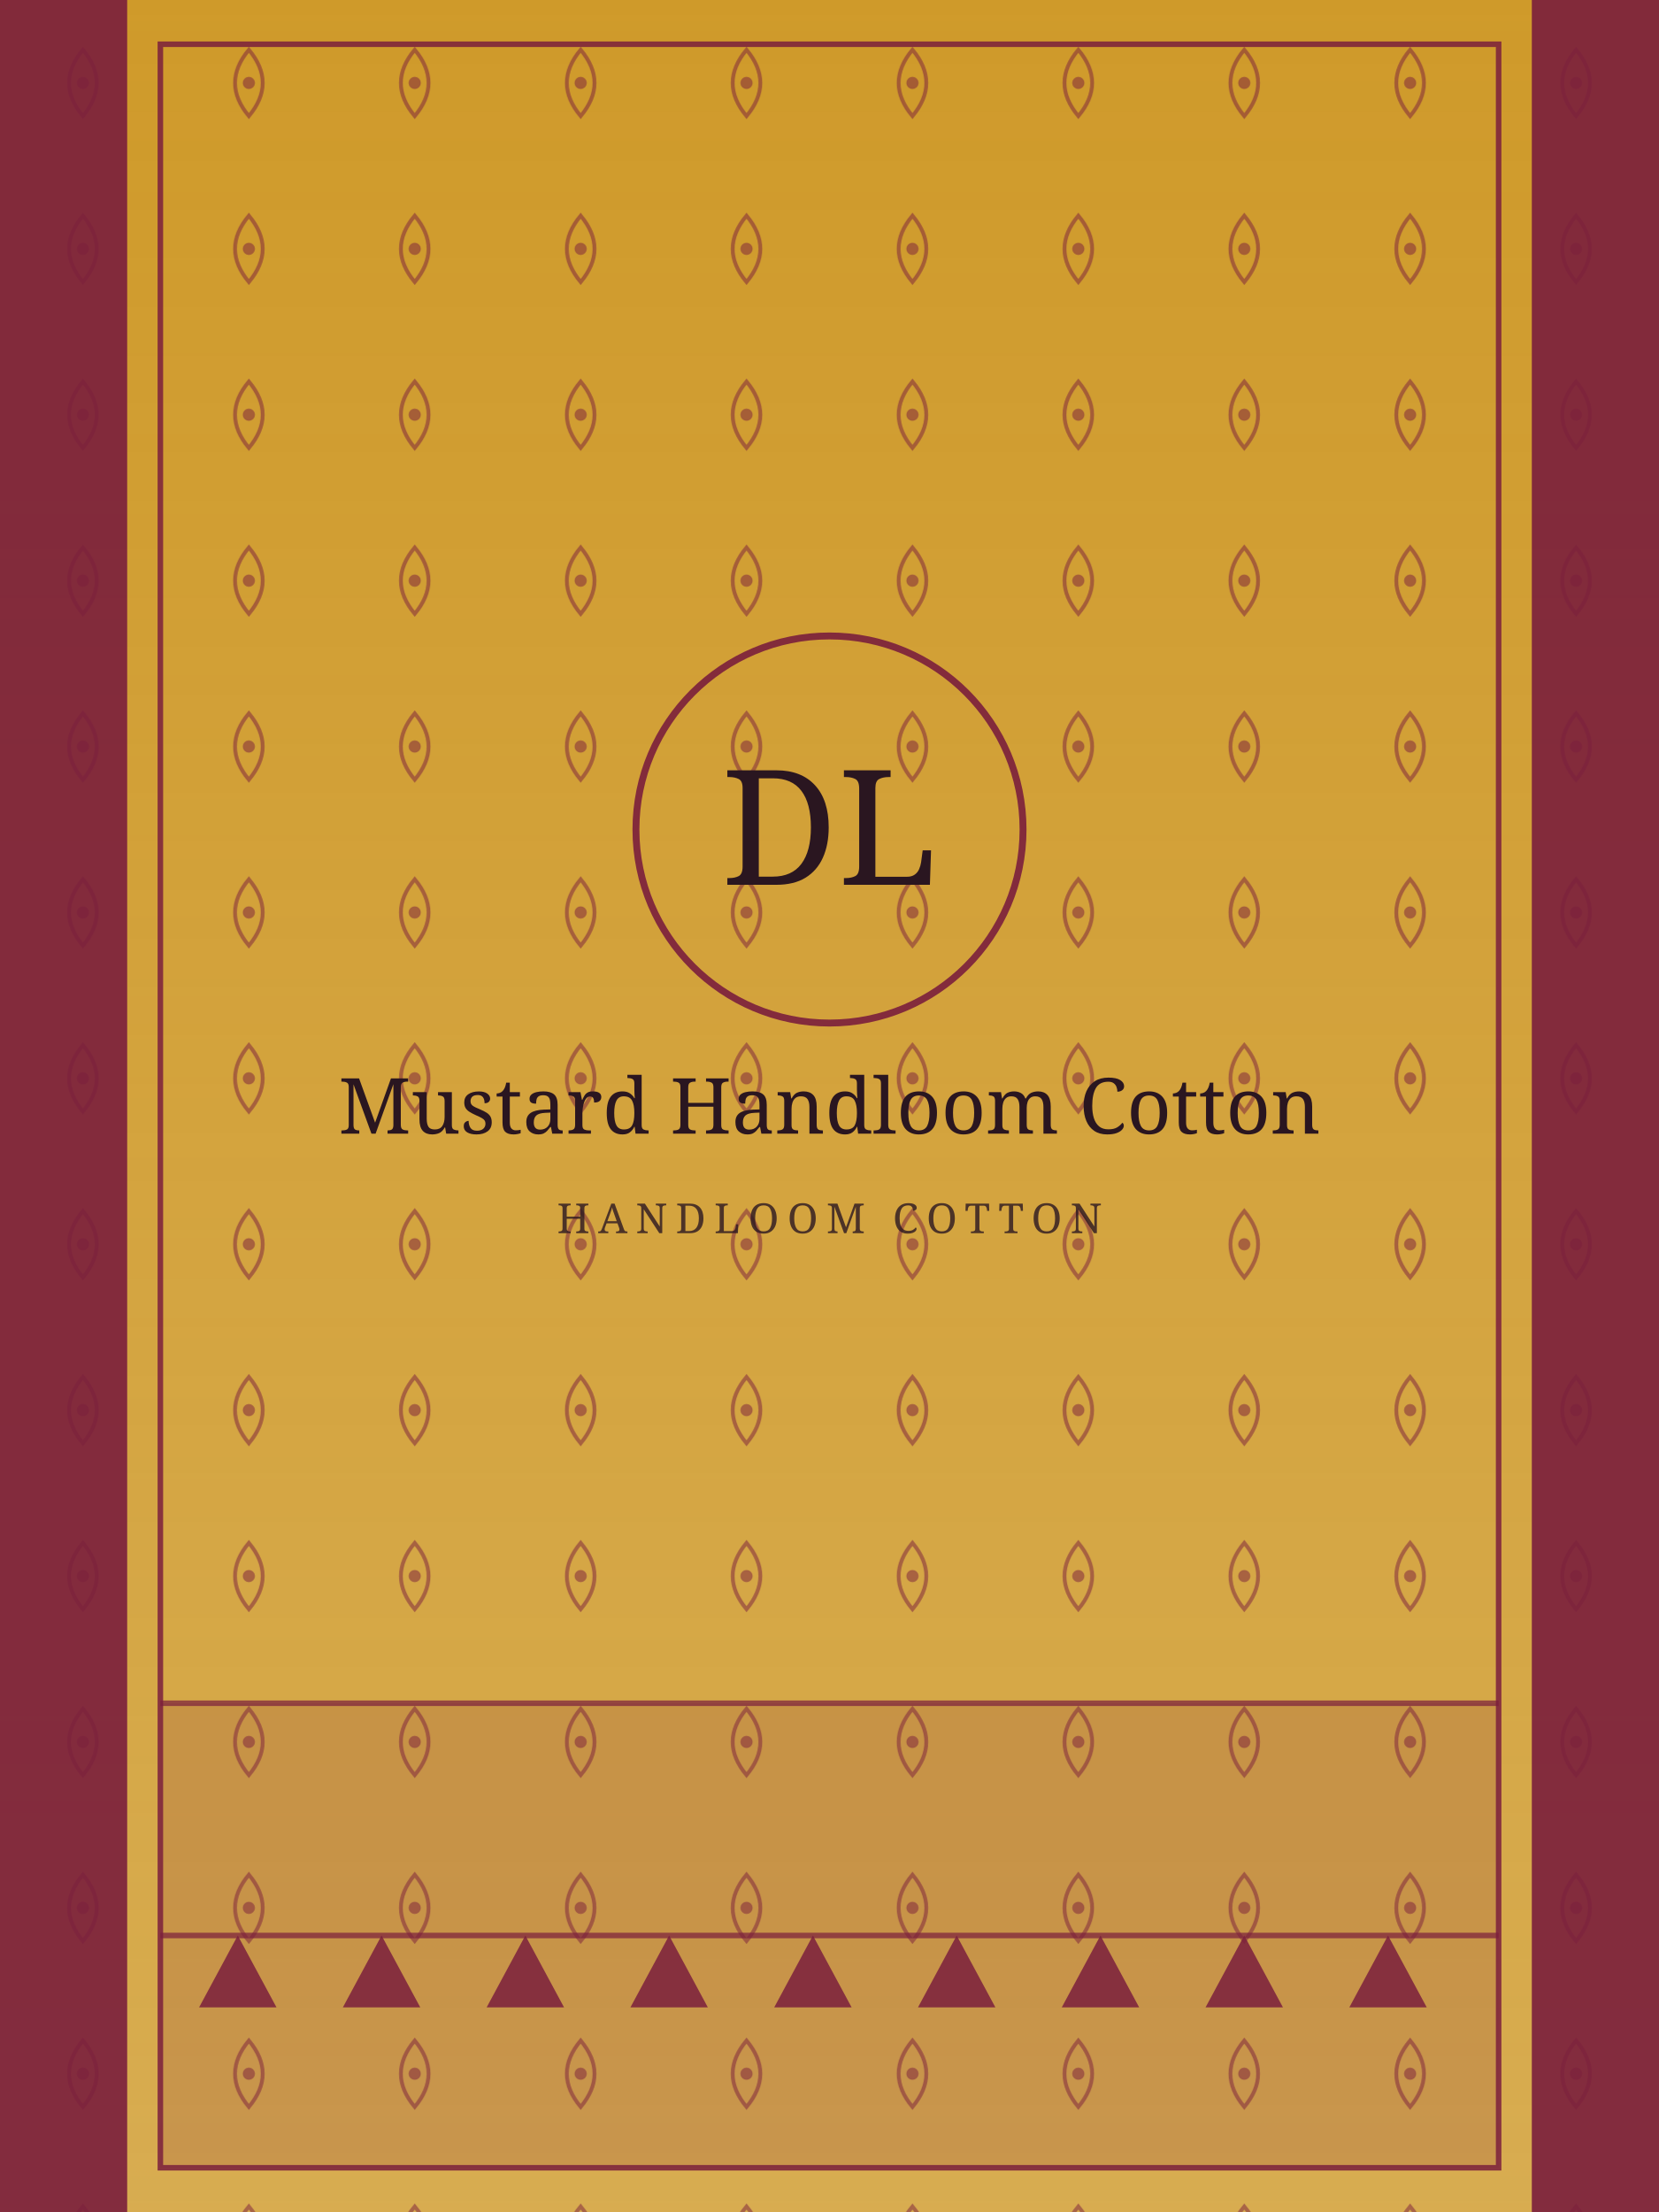
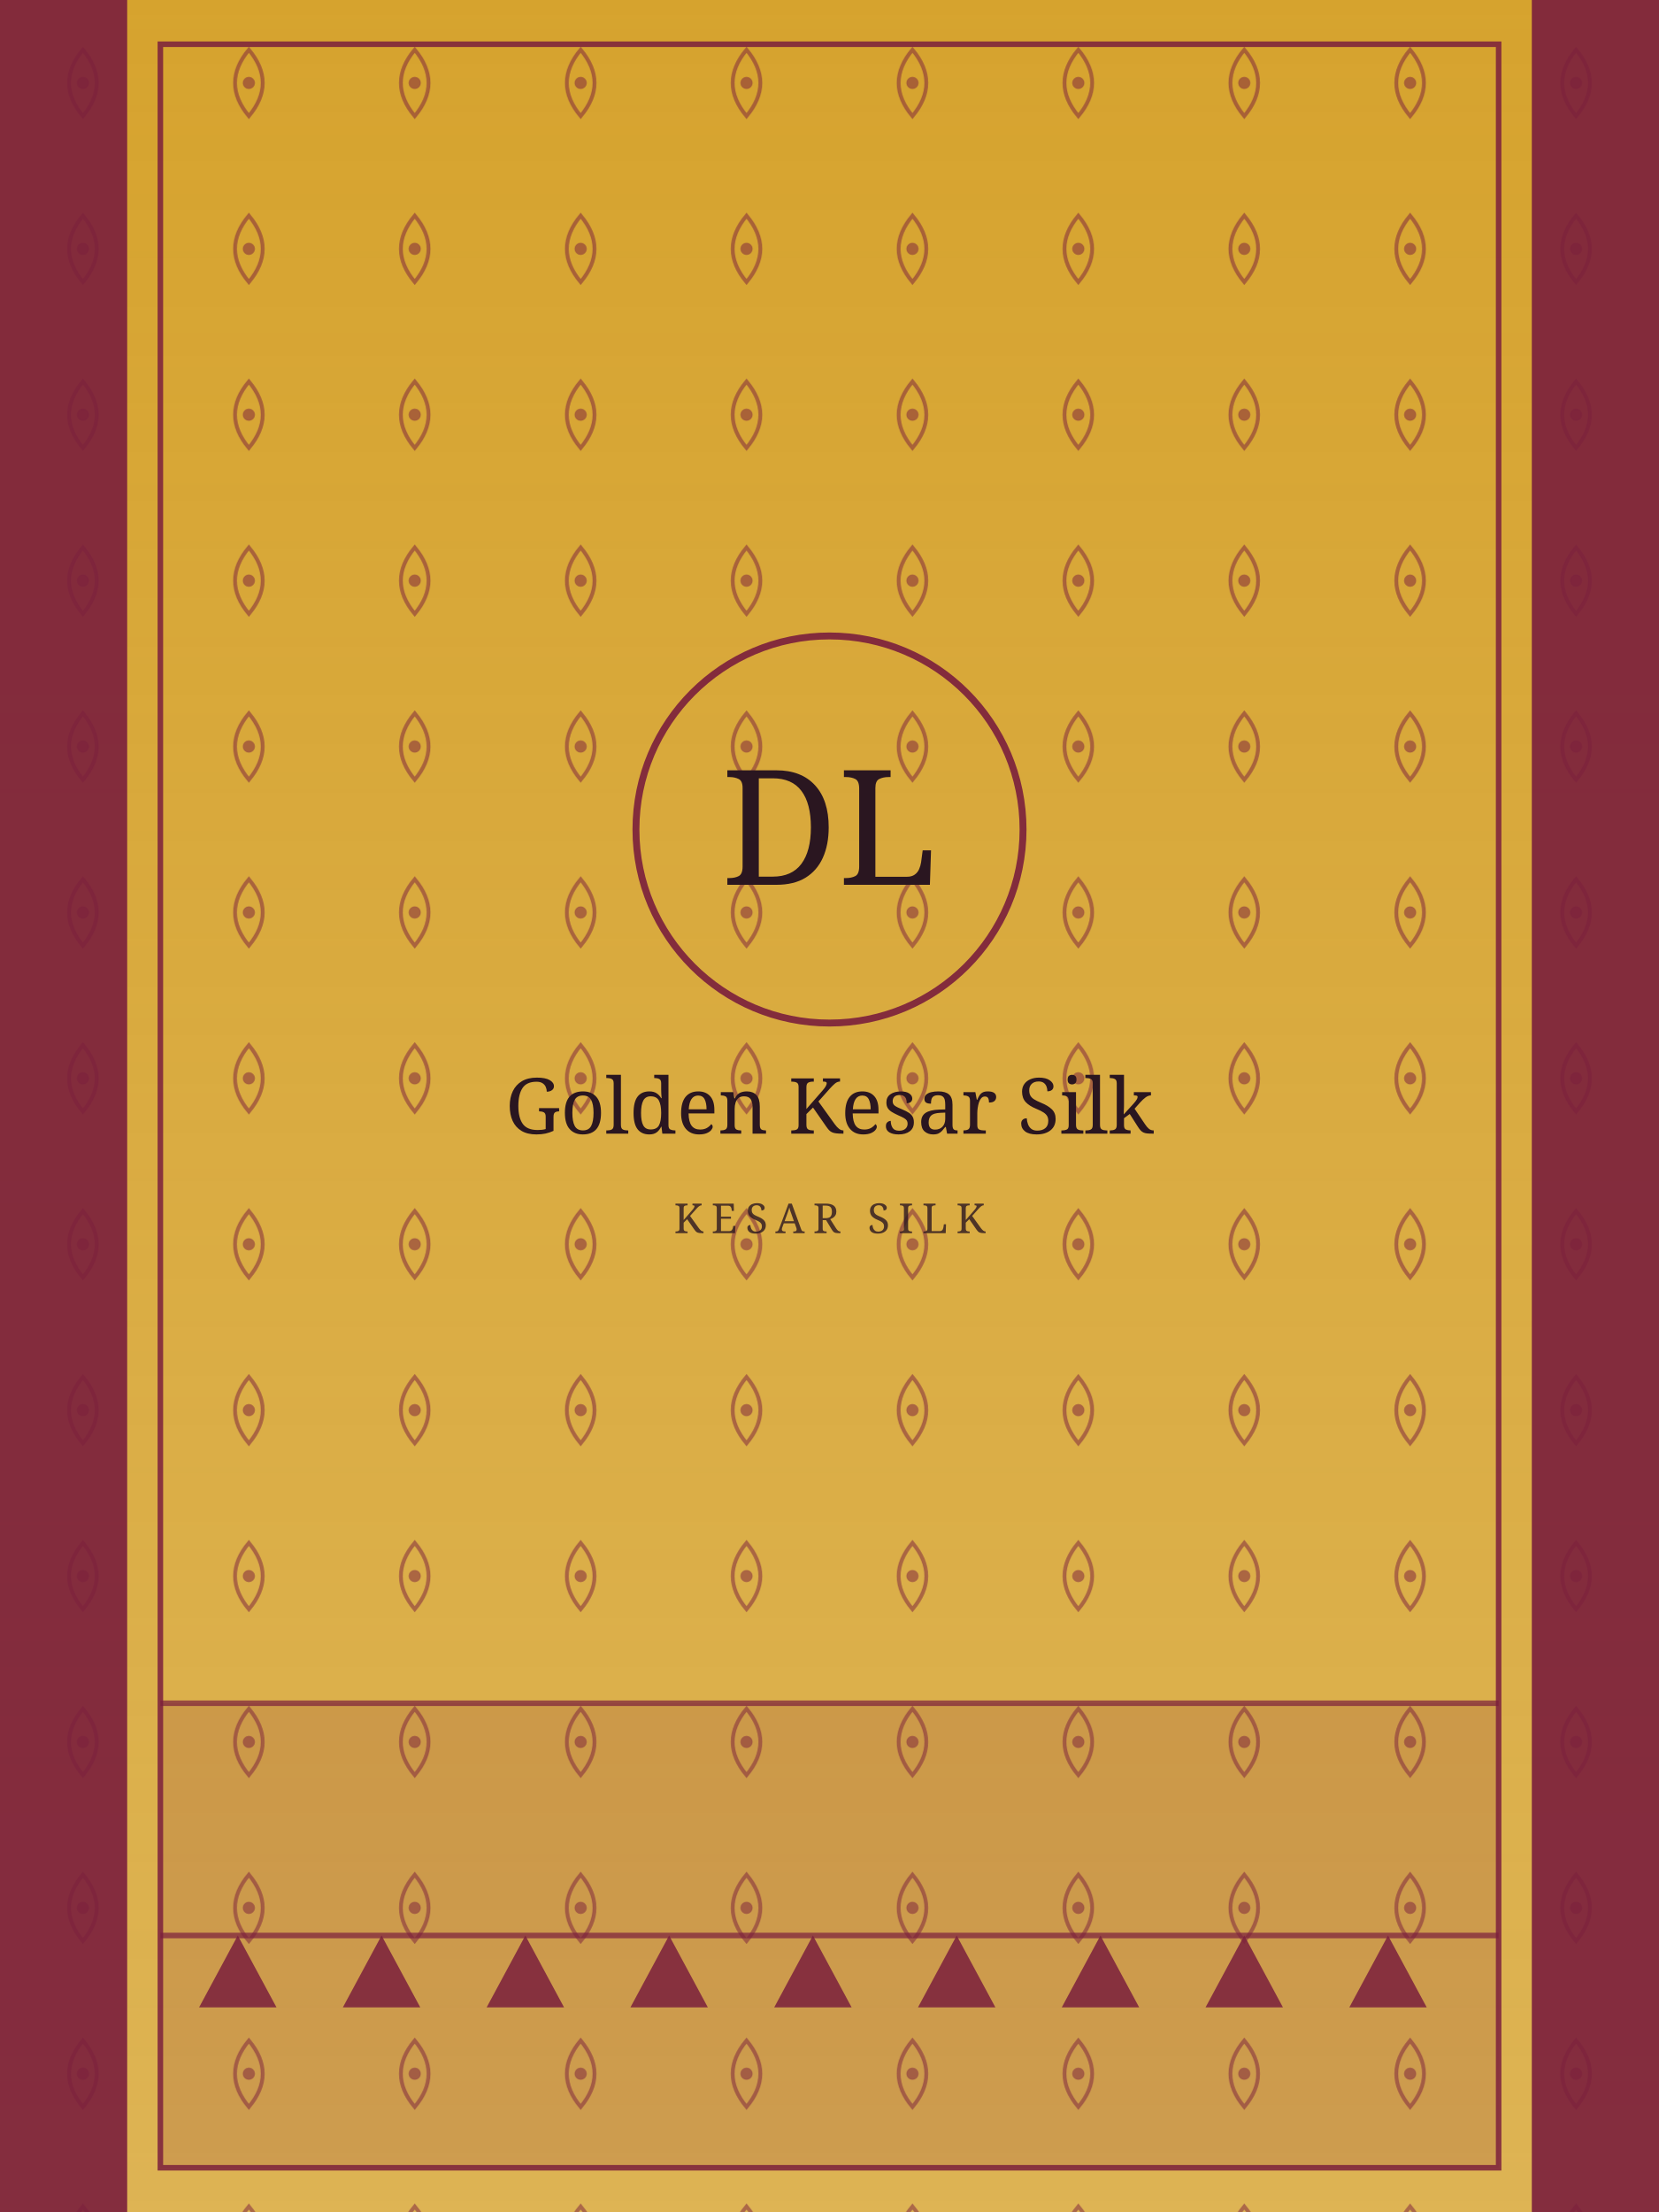
- <svg xmlns="http://www.w3.org/2000/svg" viewBox="0 0 600 800" width="600" height="800" role="img" aria-label="Mustard Handloom Cotton">
+ <svg xmlns="http://www.w3.org/2000/svg" viewBox="0 0 600 800" width="600" height="800" role="img" aria-label="Golden Kesar Silk">
  <defs>
    <linearGradient id="g" x1="0" y1="0" x2="0" y2="1">
-       <stop offset="0" stop-color="#CF9A2A" />
-       <stop offset="1" stop-color="#CF9A2A" stop-opacity="0.82" />
+       <stop offset="0" stop-color="#D6A32E" />
+       <stop offset="1" stop-color="#D6A32E" stop-opacity="0.82" />
    </linearGradient>
    <pattern id="buti" width="60" height="60" patternUnits="userSpaceOnUse">
      <g fill="none" stroke="#7A1E3C" stroke-width="1.4" opacity="0.5">
        <path d="M30 18 q10 12 0 24 q-10 -12 0 -24 Z" />
        <circle cx="30" cy="30" r="2.2" fill="#7A1E3C" stroke="none" />
      </g>
    </pattern>
  </defs>
  <rect width="600" height="800" fill="url(#g)" />
  <rect width="600" height="800" fill="url(#buti)" />
  <rect x="0" y="0" width="46" height="800" fill="#7A1E3C" opacity="0.9" />
  <rect x="554" y="0" width="46" height="800" fill="#7A1E3C" opacity="0.9" />
  <g stroke="#7A1E3C" stroke-width="2" opacity="0.85" fill="none">
    <rect x="58" y="16" width="484" height="768" />
  </g>
  <rect x="58" y="616" width="484" height="168" fill="#7A1E3C" opacity="0.16" />
  <g stroke="#7A1E3C" stroke-width="2" opacity="0.7" fill="none">
    <line x1="58" y1="616" x2="542" y2="616" />
    <line x1="58" y1="700" x2="542" y2="700" />
  </g>
  <g fill="#7A1E3C" opacity="0.85">
    <path d="M86 700 l14 26 l-28 0 Z" />
    <path d="M138 700 l14 26 l-28 0 Z" />
    <path d="M190 700 l14 26 l-28 0 Z" />
    <path d="M242 700 l14 26 l-28 0 Z" />
    <path d="M294 700 l14 26 l-28 0 Z" />
    <path d="M346 700 l14 26 l-28 0 Z" />
    <path d="M398 700 l14 26 l-28 0 Z" />
    <path d="M450 700 l14 26 l-28 0 Z" />
    <path d="M502 700 l14 26 l-28 0 Z" />
  </g>
  <g transform="translate(300,300)">
    <circle r="70" fill="none" stroke="#7A1E3C" stroke-width="2.5" opacity="0.9" />
    <text x="0" y="20" text-anchor="middle" font-family="Georgia, serif" font-size="58" fill="#2A1620">DL</text>
  </g>
-   <text x="300" y="410" text-anchor="middle" font-family="Georgia, serif" font-size="28" fill="#2A1620">Mustard Handloom Cotton</text>
-   <text x="300" y="446" text-anchor="middle" font-family="Georgia, serif" font-size="15" letter-spacing="3" fill="#2A1620" opacity="0.8">HANDLOOM COTTON</text>
+   <text x="300" y="410" text-anchor="middle" font-family="Georgia, serif" font-size="28" fill="#2A1620">Golden Kesar Silk</text>
+   <text x="300" y="446" text-anchor="middle" font-family="Georgia, serif" font-size="15" letter-spacing="3" fill="#2A1620" opacity="0.8">KESAR SILK</text>
</svg>
